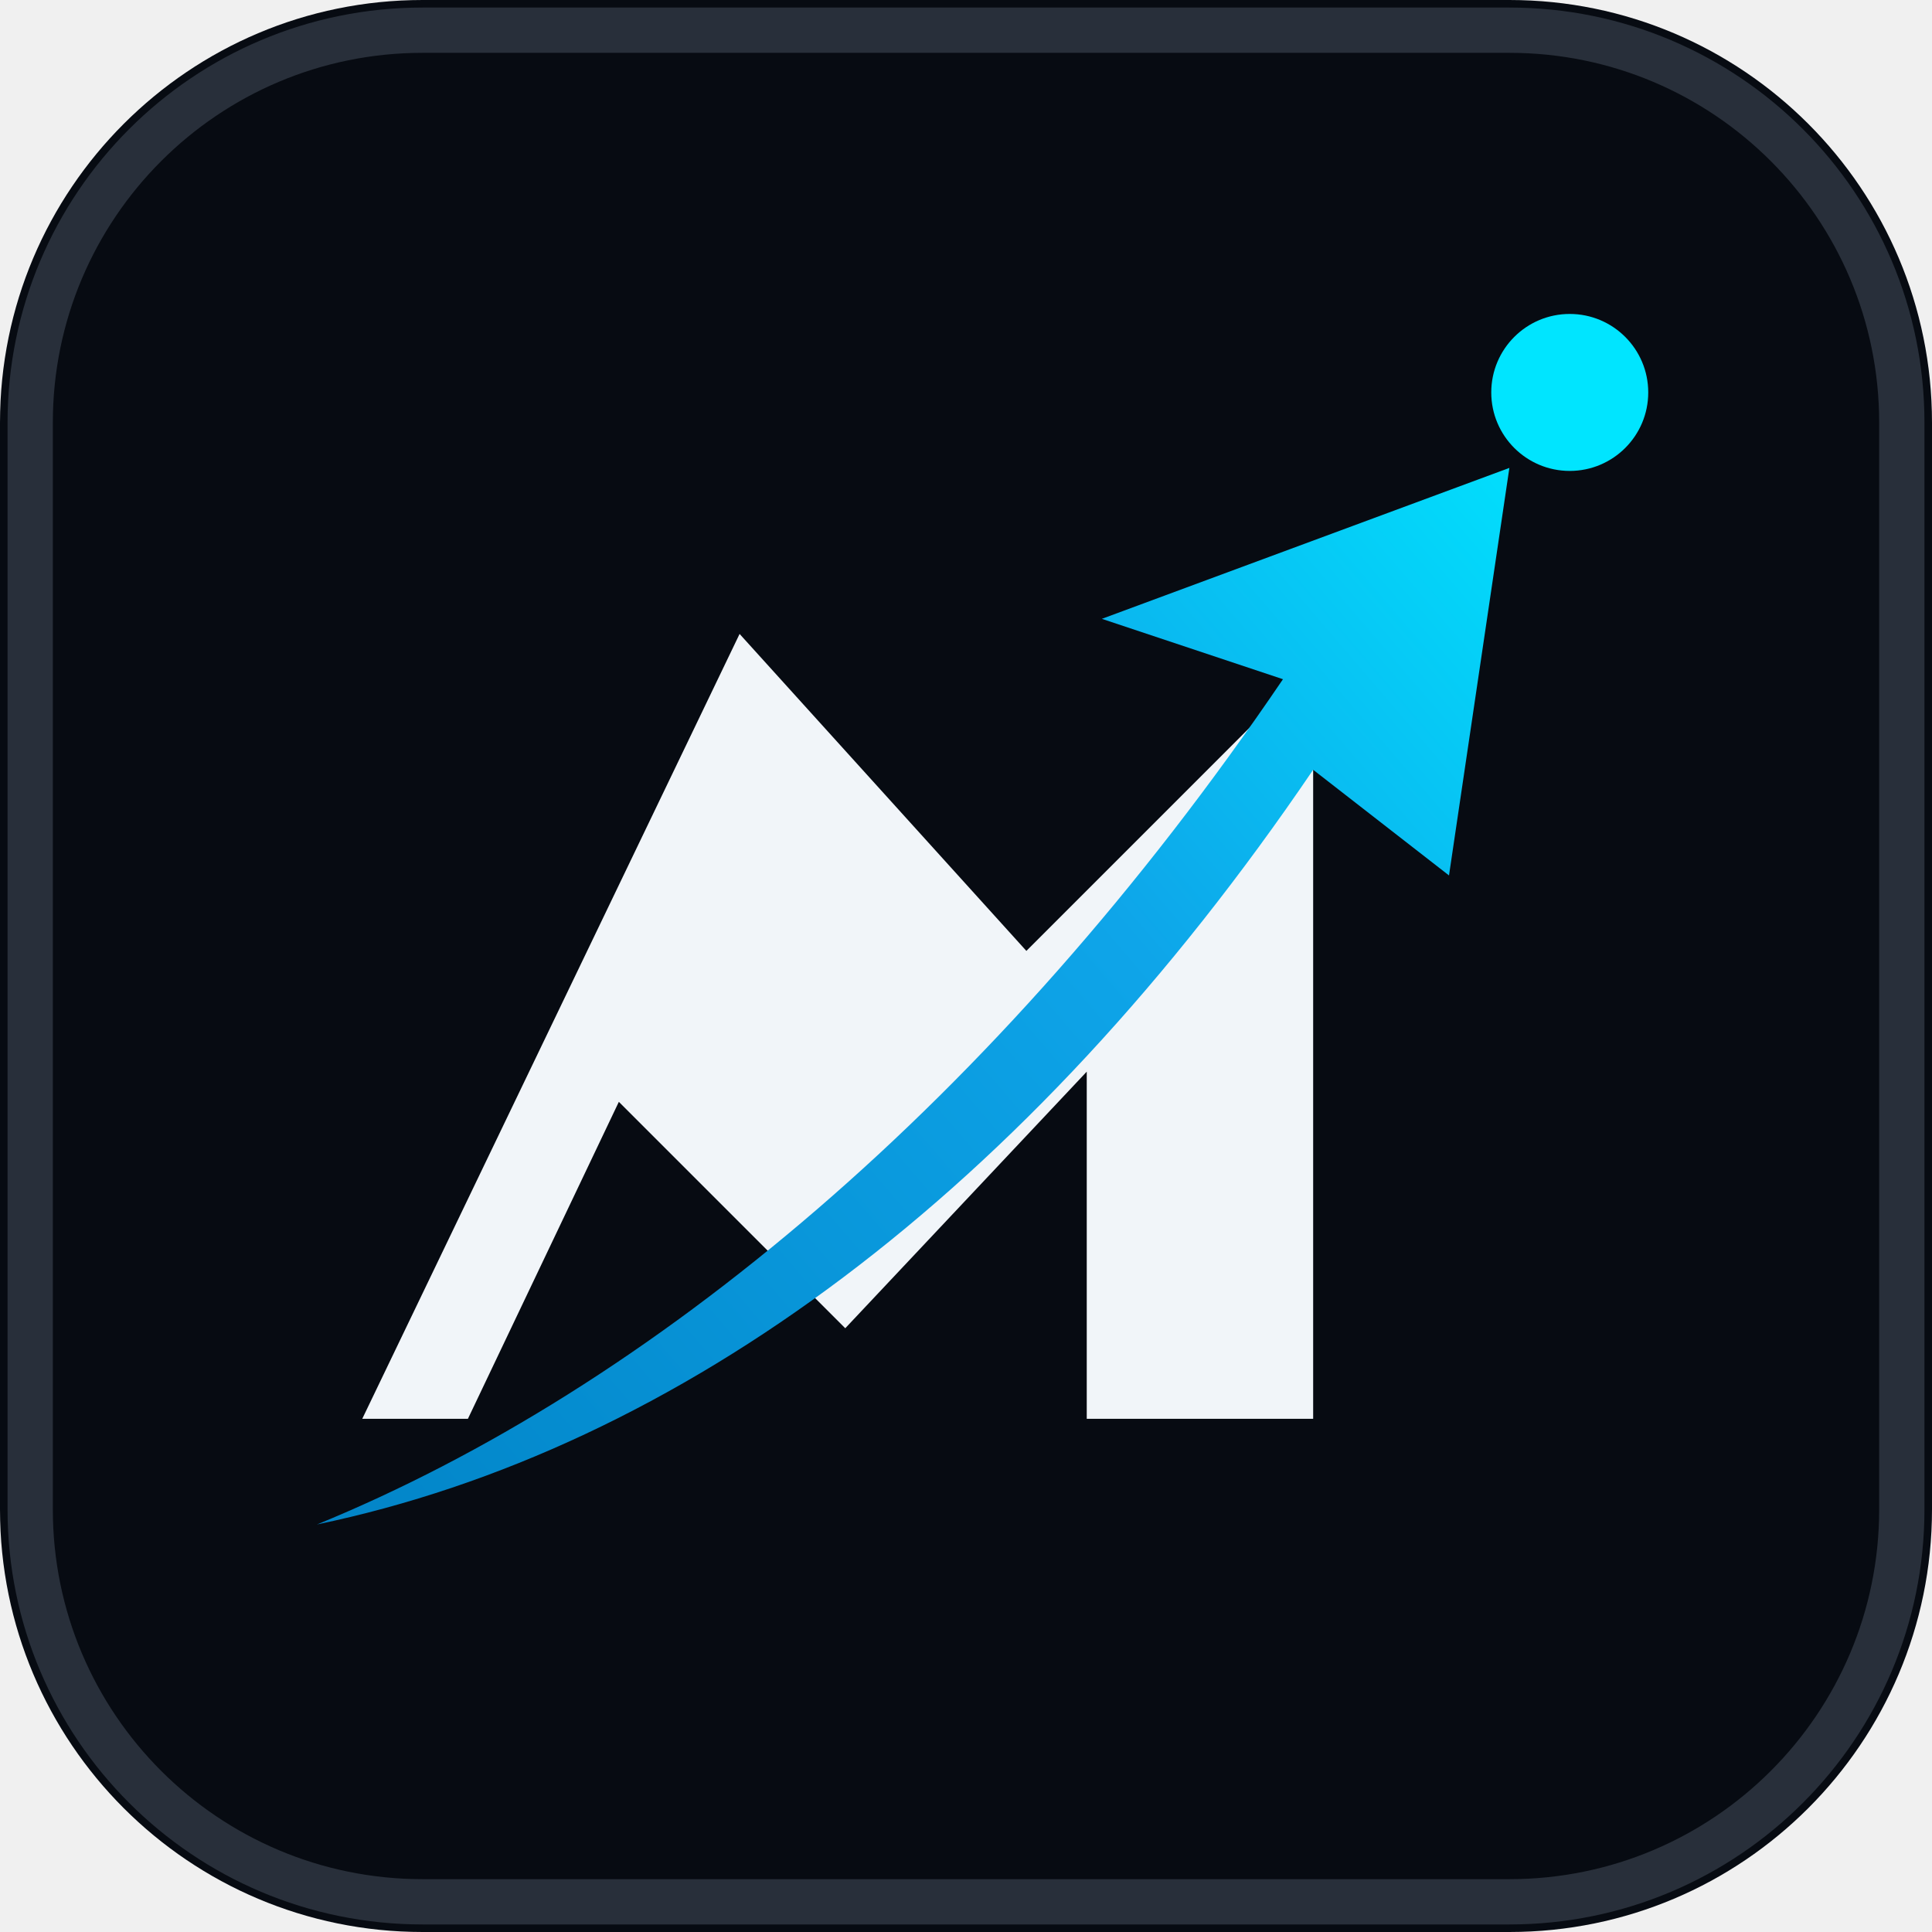
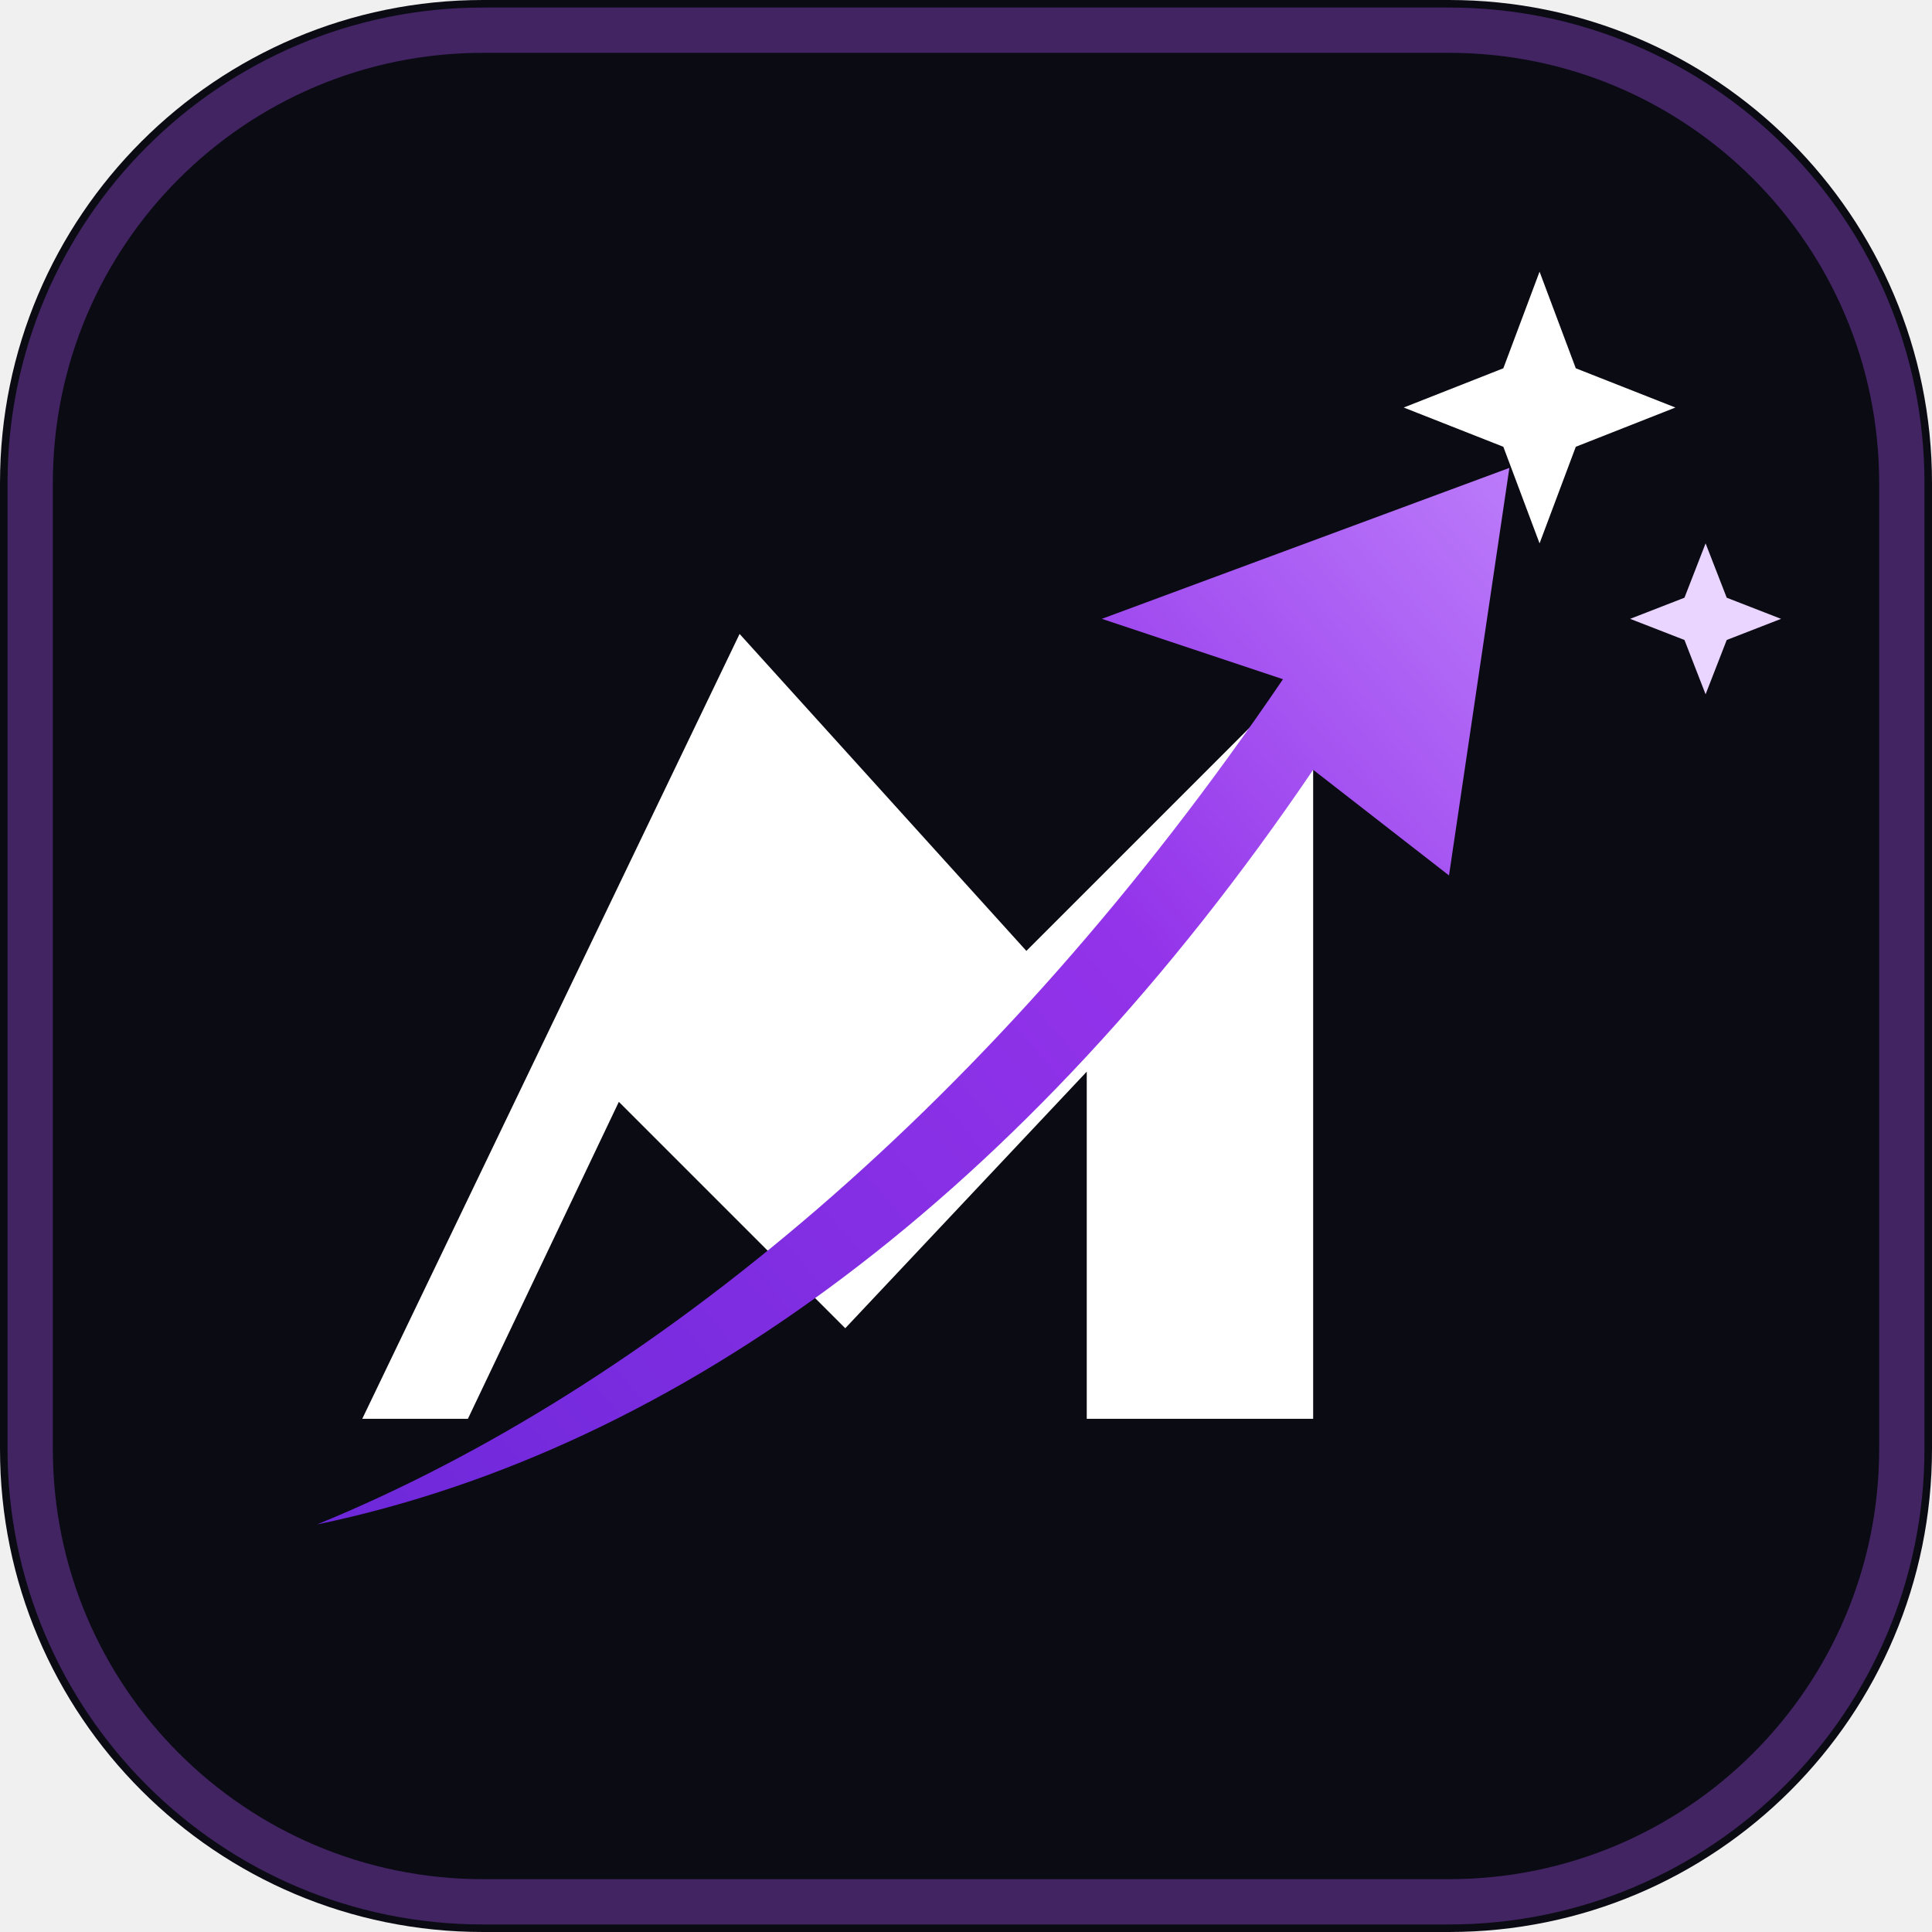
<svg xmlns="http://www.w3.org/2000/svg" viewBox="0 0 64 64" fill="none">
  <defs>
    <linearGradient id="marketosArrow" x1="10" y1="50" x2="52" y2="14" gradientUnits="userSpaceOnUse">
-       <stop offset="0%" stop-color="#0284C7" />
-       <stop offset="60%" stop-color="#0EA5E9" />
-       <stop offset="100%" stop-color="#00E5FF" />
+       <stop offset="0%" stop-color="#6D28D9" />
+       <stop offset="60%" stop-color="#9333EA" />
+       <stop offset="100%" stop-color="#C084FC" />
    </linearGradient>
  </defs>
-   <rect width="64" height="64" rx="14" fill="#070B12" />
-   <rect x="1" y="1" width="62" height="62" rx="13" stroke="rgba(148,163,184,0.24)" stroke-width="1.5" />
-   <path d="M12 47L24.5 21L34 31.5L43.5 22V47H36V35.5L28 44L20.5 36.5L15.5 47H12Z" fill="#F1F5F9" />
+   <rect width="64" height="64" rx="16" fill="#0B0B14" />
+   <rect x="1" y="1" width="62" height="62" rx="15" stroke="rgba(168,85,247,0.35)" stroke-width="1.5" />
+   <path d="M12 47L24.5 21L34 31.5L43.5 22V47H36V35.5L28 44L20.5 36.5L15.5 47H12Z" fill="#FFFFFF" />
  <path d="M10.5 50.5C21.5 46 33 36.5 42.5 22.5L36.5 20.5L50 15.5L48 29L43.5 25.5C34 39.5 22.5 48 10.5 50.5Z" fill="url(#marketosArrow)" />
-   <circle cx="52" cy="13" r="2.6" fill="#00E5FF" />
+   <path d="M51 9L52.2 12.2L55.5 13.5L52.2 14.8L51 18L49.8 14.8L46.5 13.5L49.8 12.2L51 9Z" fill="#FFFFFF" />
+   <path d="M56.5 18L57.2 19.8L59 20.5L57.2 21.2L56.5 23L55.8 21.2L54 20.5L55.8 19.8L56.5 18Z" fill="#E9D5FF" />
</svg>
